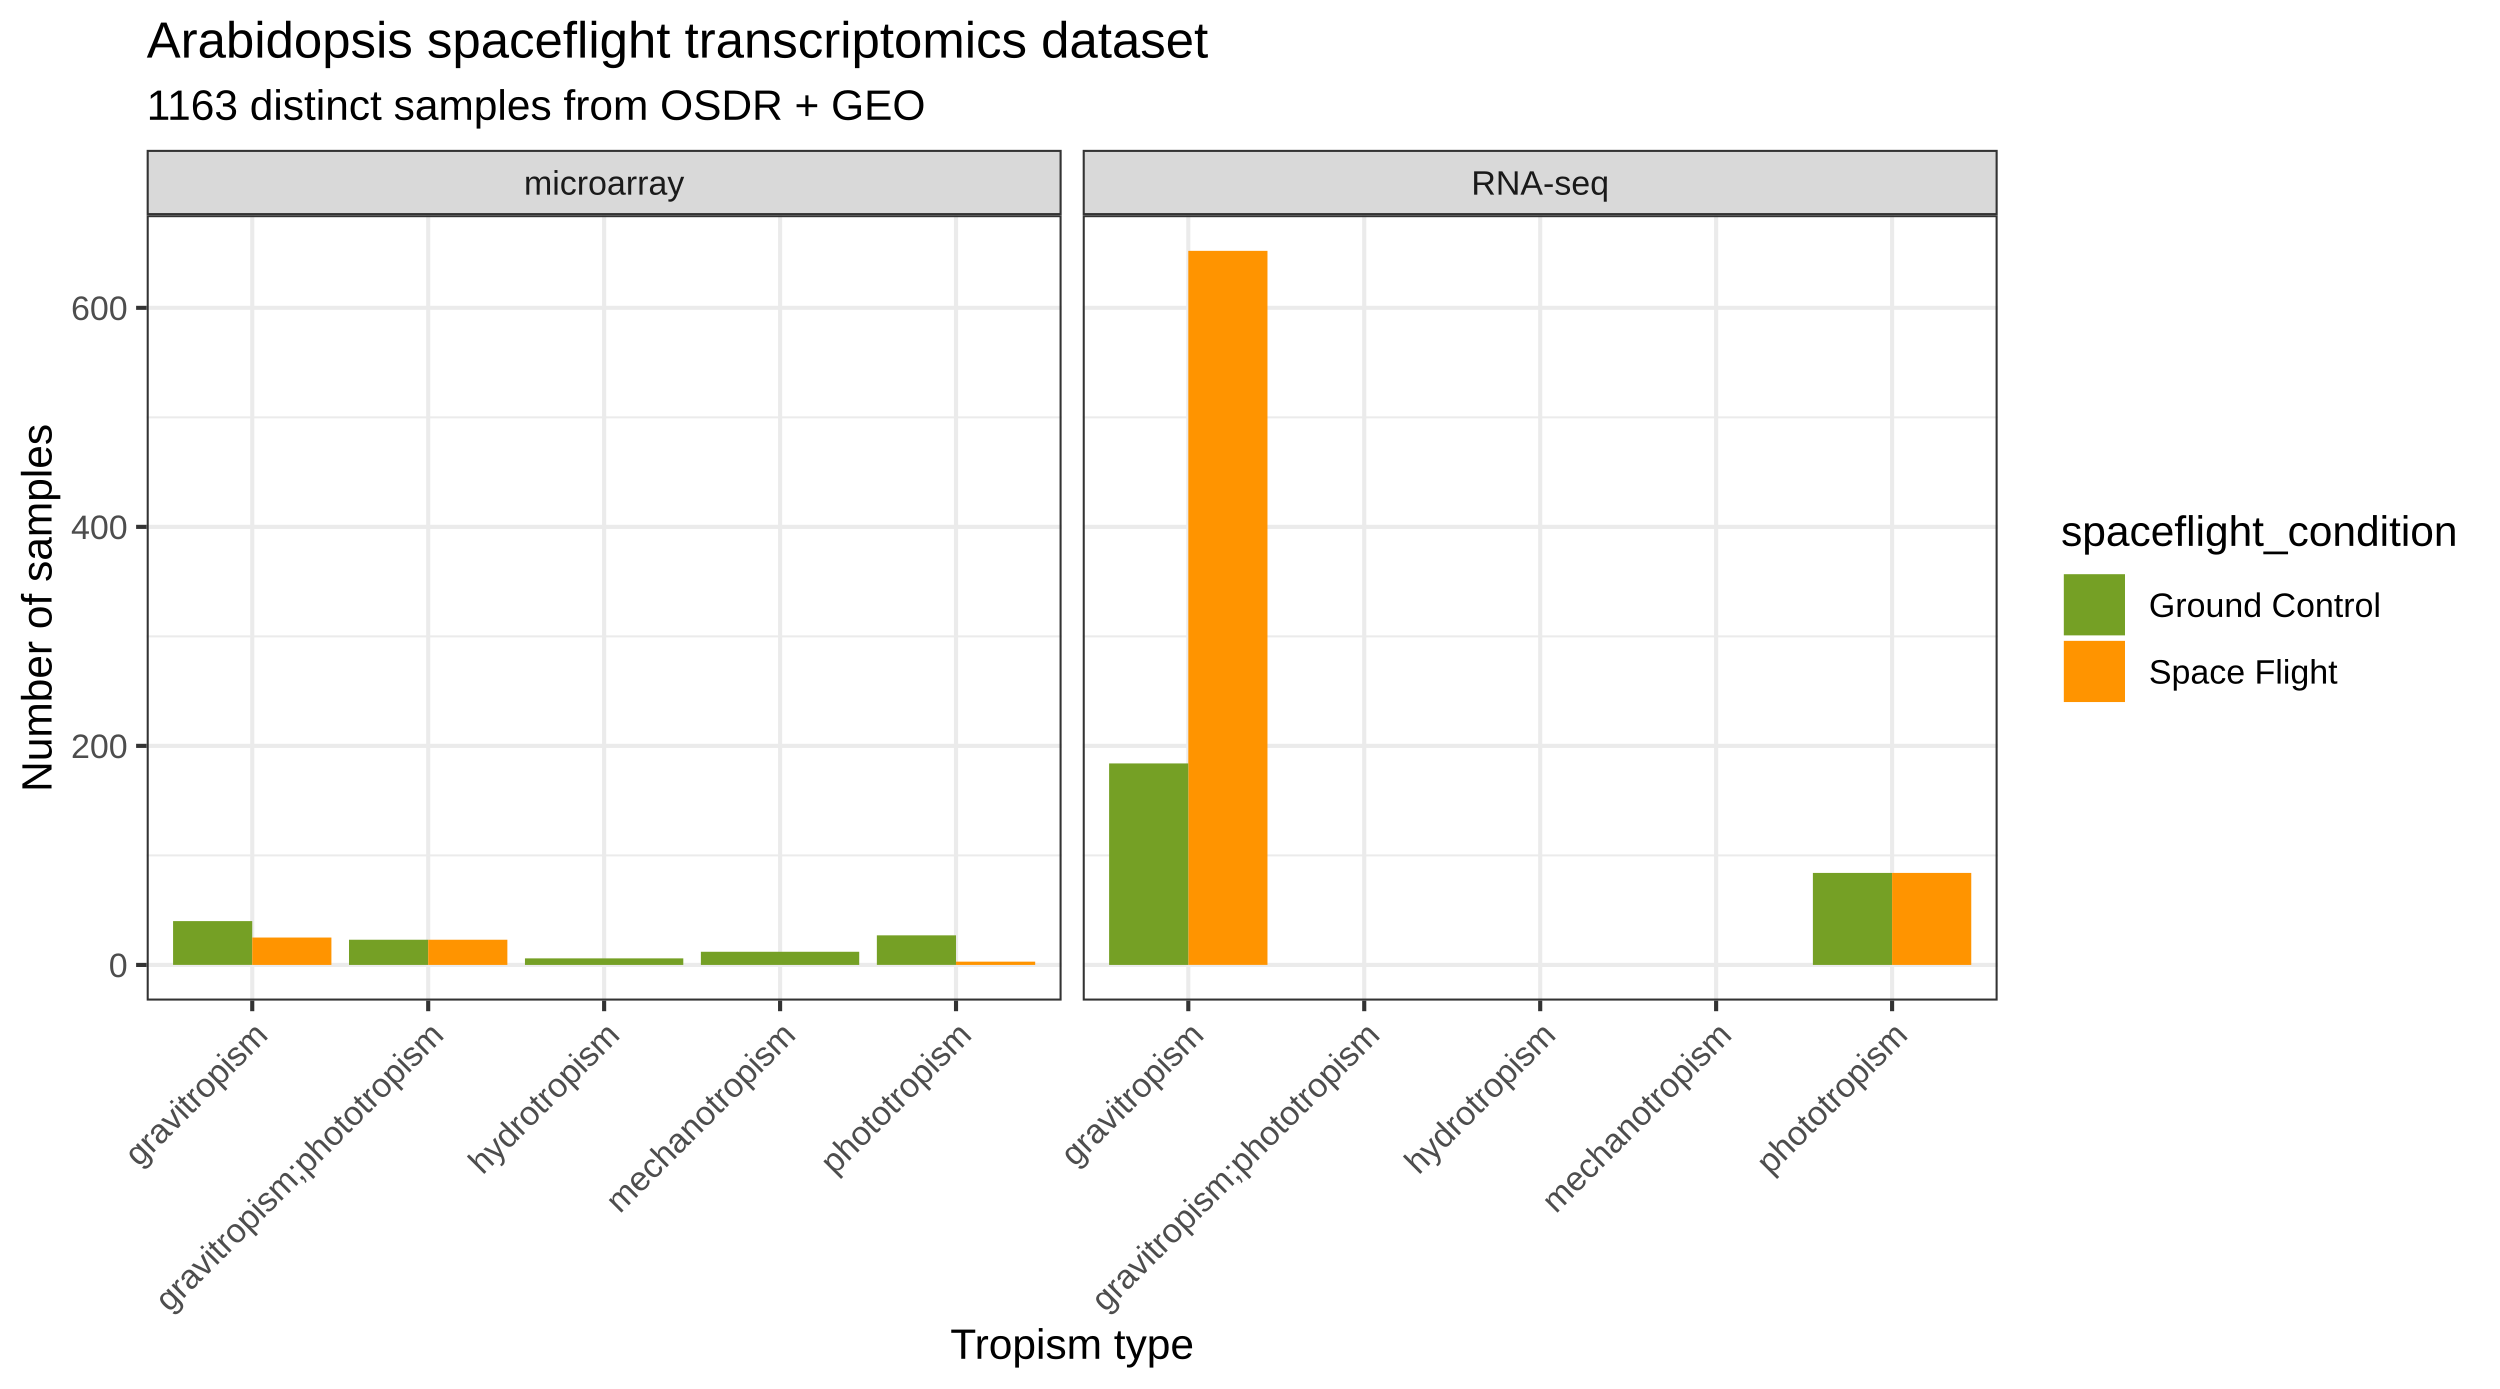
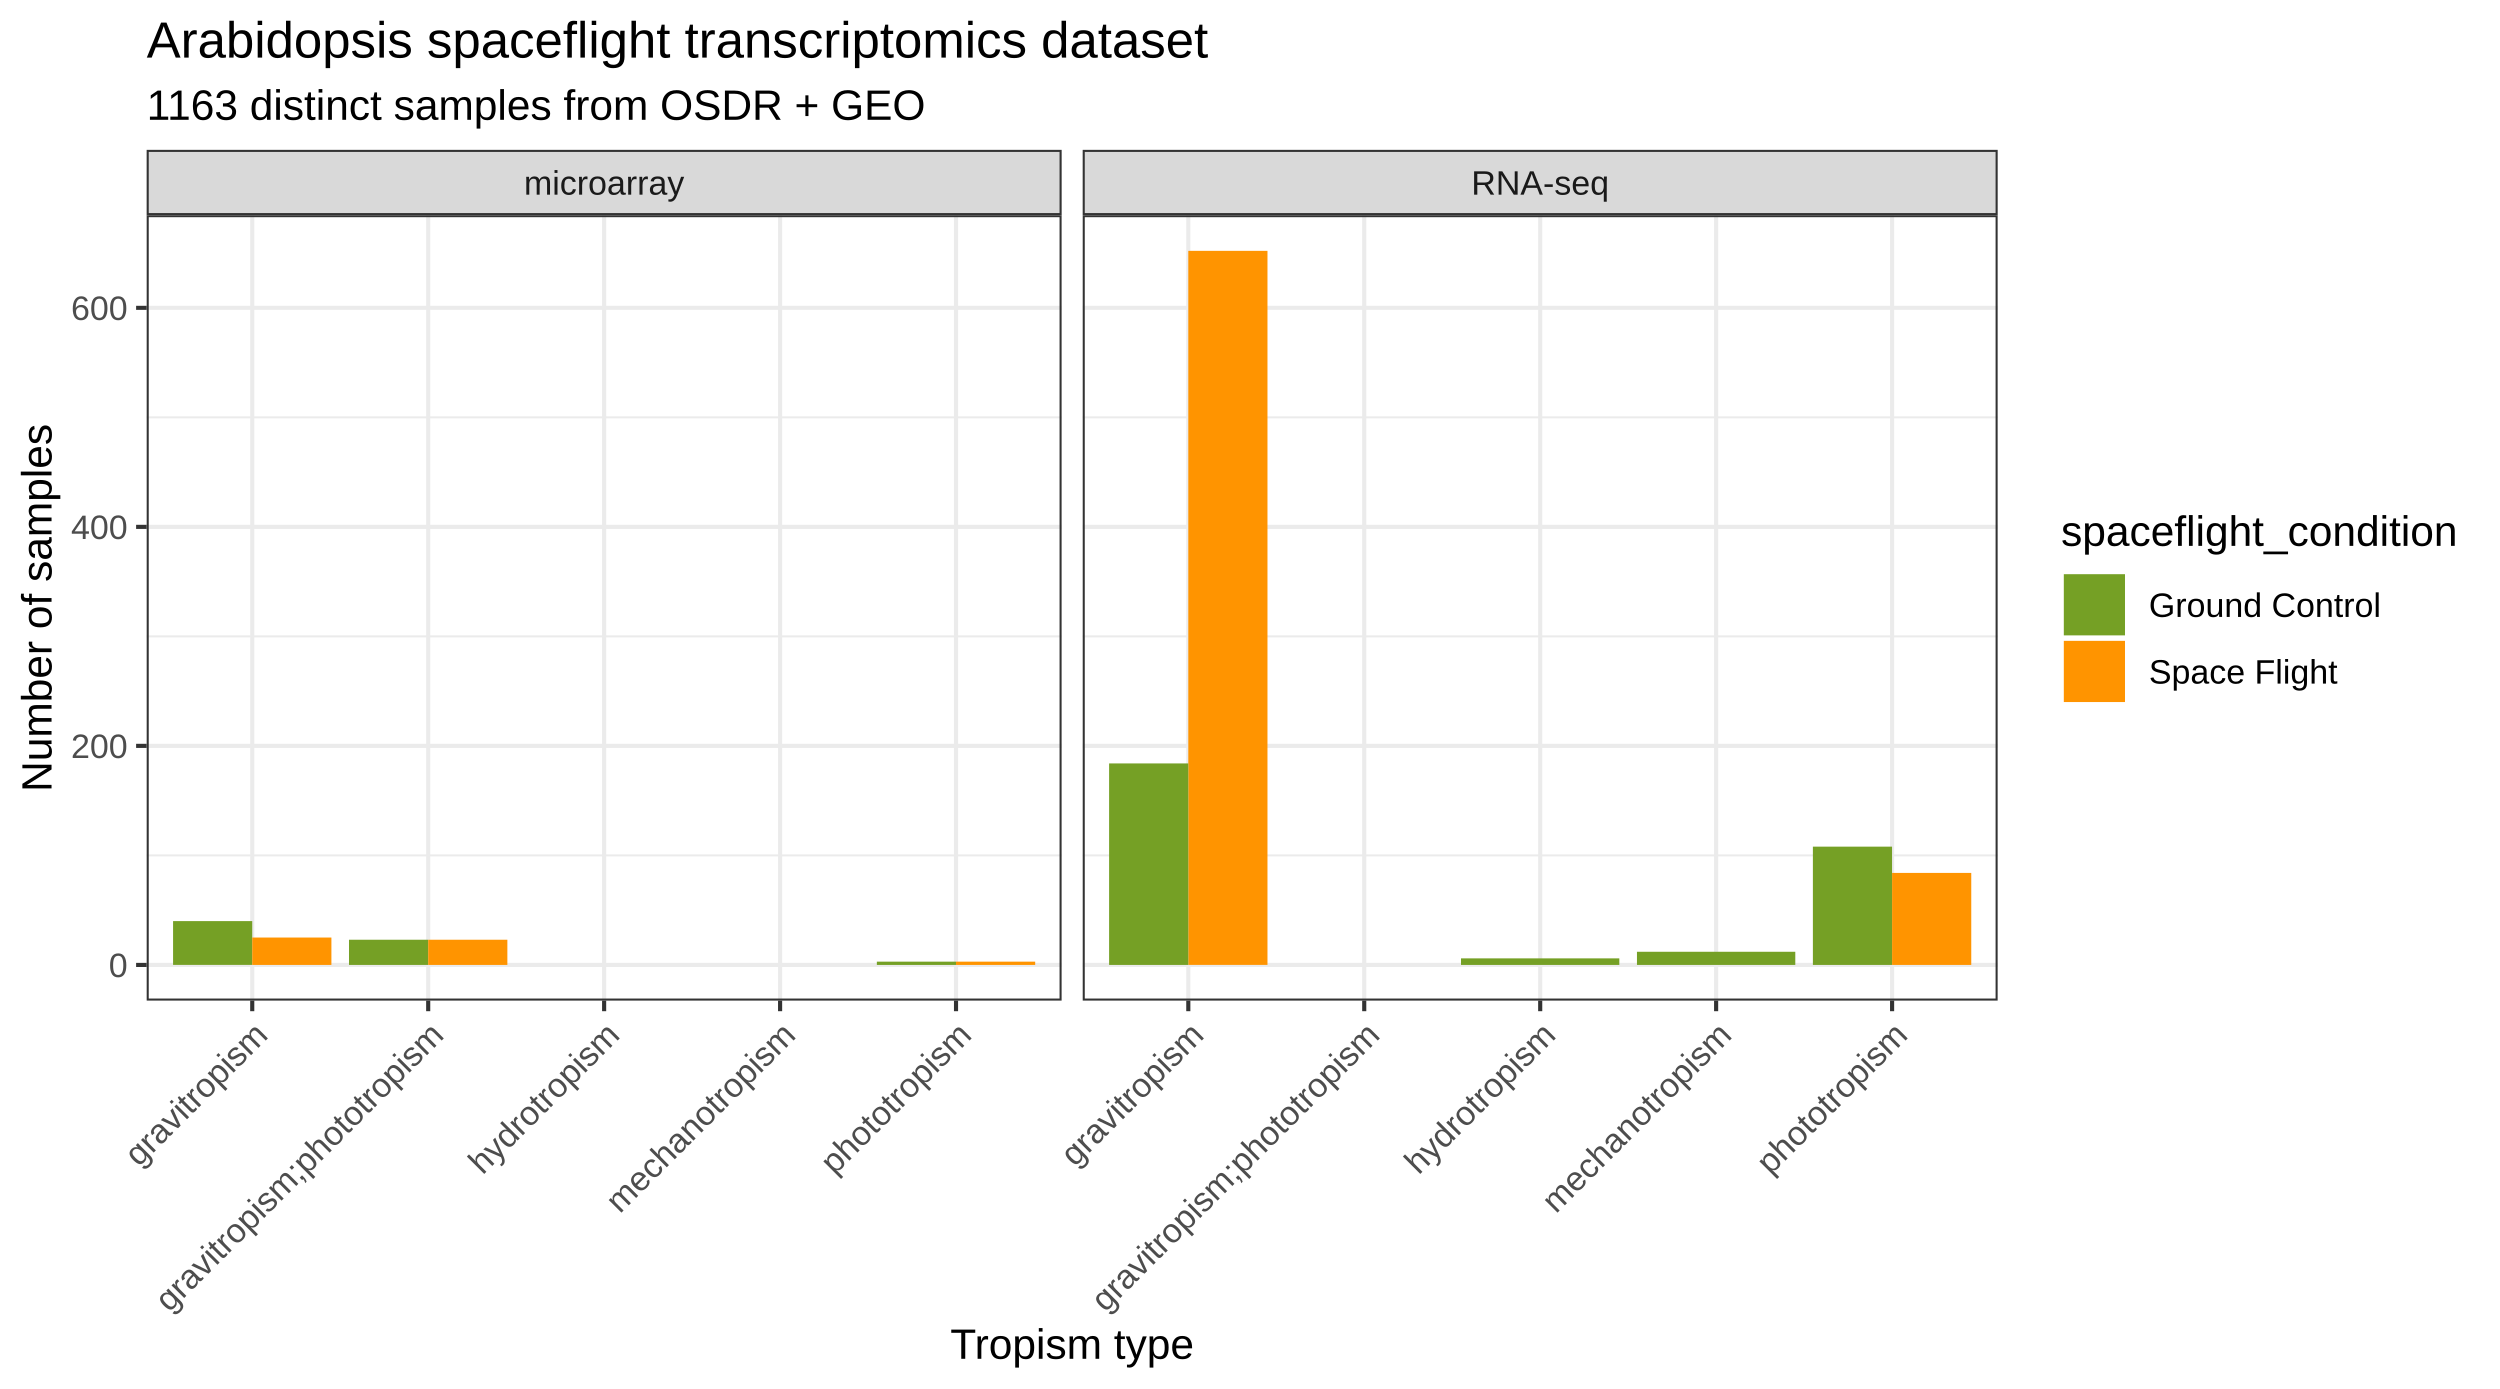
<svg xmlns="http://www.w3.org/2000/svg" width="648.00pt" height="360.00pt" viewBox="0 0 648.00 360.00">
  <g class="svglite">
    <defs>
      <style type="text/css">
    .svglite line, .svglite polyline, .svglite polygon, .svglite path, .svglite rect, .svglite circle {
      fill: none;
      stroke: #000000;
      stroke-linecap: round;
      stroke-linejoin: round;
      stroke-miterlimit: 10.00;
    }
    .svglite text {
      white-space: pre;
    }
    .svglite g.glyphgroup path {
      fill: inherit;
      stroke: none;
    }
  </style>
    </defs>
    <rect width="100%" height="100%" style="stroke: none; fill: #FFFFFF;" />
    <defs>
      <clipPath id="cpMC4wMHw2NDguMDB8MC4wMHwzNjAuMDA=">
        <rect x="0.00" y="0.00" width="648.00" height="360.00" />
      </clipPath>
    </defs>
    <g clip-path="url(#cpMC4wMHw2NDguMDB8MC4wMHwzNjAuMDA=)">
      <rect x="0.00" y="0.00" width="648.00" height="360.00" style="stroke-width: 1.07; stroke: #FFFFFF; fill: #FFFFFF;" />
    </g>
    <defs>
      <clipPath id="cpMzguMDJ8Mjc1LjE2fDU1Ljc3fDI1OS4zNg==">
        <rect x="38.02" y="55.77" width="237.15" height="203.59" />
      </clipPath>
    </defs>
    <g clip-path="url(#cpMzguMDJ8Mjc1LjE2fDU1Ljc3fDI1OS4zNg==)">
      <rect x="38.02" y="55.77" width="237.15" height="203.59" style="stroke-width: 1.07; stroke: none; fill: #FFFFFF;" />
      <polyline points="38.02,221.72 275.16,221.72 " style="stroke-width: 0.53; stroke: #EBEBEB; stroke-linecap: butt;" />
      <polyline points="38.02,164.95 275.16,164.95 " style="stroke-width: 0.53; stroke: #EBEBEB; stroke-linecap: butt;" />
      <polyline points="38.02,108.17 275.16,108.17 " style="stroke-width: 0.53; stroke: #EBEBEB; stroke-linecap: butt;" />
      <polyline points="38.02,250.11 275.16,250.11 " style="stroke-width: 1.07; stroke: #EBEBEB; stroke-linecap: butt;" />
      <polyline points="38.02,193.33 275.16,193.33 " style="stroke-width: 1.07; stroke: #EBEBEB; stroke-linecap: butt;" />
      <polyline points="38.02,136.56 275.16,136.56 " style="stroke-width: 1.07; stroke: #EBEBEB; stroke-linecap: butt;" />
      <polyline points="38.02,79.79 275.16,79.79 " style="stroke-width: 1.07; stroke: #EBEBEB; stroke-linecap: butt;" />
      <polyline points="65.38,259.36 65.38,55.77 " style="stroke-width: 1.07; stroke: #EBEBEB; stroke-linecap: butt;" />
      <polyline points="110.99,259.36 110.99,55.77 " style="stroke-width: 1.07; stroke: #EBEBEB; stroke-linecap: butt;" />
      <polyline points="156.59,259.36 156.59,55.77 " style="stroke-width: 1.07; stroke: #EBEBEB; stroke-linecap: butt;" />
      <polyline points="202.20,259.36 202.20,55.77 " style="stroke-width: 1.07; stroke: #EBEBEB; stroke-linecap: butt;" />
      <polyline points="247.80,259.36 247.80,55.77 " style="stroke-width: 1.07; stroke: #EBEBEB; stroke-linecap: butt;" />
      <rect x="44.86" y="238.75" width="20.52" height="11.35" style="stroke-width: 1.07; stroke: none; stroke-linecap: butt; stroke-linejoin: miter; fill: #75A025;" />
-       <rect x="227.28" y="242.44" width="20.52" height="7.66" style="stroke-width: 1.07; stroke: none; stroke-linecap: butt; stroke-linejoin: miter; fill: #75A025;" />
      <rect x="65.38" y="243.01" width="20.52" height="7.10" style="stroke-width: 1.07; stroke: none; stroke-linecap: butt; stroke-linejoin: miter; fill: #FF9400;" />
      <rect x="90.46" y="243.58" width="20.52" height="6.53" style="stroke-width: 1.07; stroke: none; stroke-linecap: butt; stroke-linejoin: miter; fill: #75A025;" />
      <rect x="110.99" y="243.58" width="20.52" height="6.53" style="stroke-width: 1.07; stroke: none; stroke-linecap: butt; stroke-linejoin: miter; fill: #FF9400;" />
-       <rect x="181.67" y="246.70" width="41.04" height="3.41" style="stroke-width: 1.07; stroke: none; stroke-linecap: butt; stroke-linejoin: miter; fill: #75A025;" />
-       <rect x="136.07" y="248.41" width="41.04" height="1.70" style="stroke-width: 1.07; stroke: none; stroke-linecap: butt; stroke-linejoin: miter; fill: #75A025;" />
+       <rect x="227.28" y="249.26" width="20.52" height="0.85" style="stroke-width: 1.07; stroke: none; stroke-linecap: butt; stroke-linejoin: miter; fill: #75A025;" />
      <rect x="247.80" y="249.26" width="20.52" height="0.85" style="stroke-width: 1.07; stroke: none; stroke-linecap: butt; stroke-linejoin: miter; fill: #FF9400;" />
      <rect x="38.02" y="55.77" width="237.15" height="203.59" style="stroke-width: 1.07; stroke: #333333;" />
    </g>
    <g clip-path="url(#cpMC4wMHw2NDguMDB8MC4wMHwzNjAuMDA=)">
</g>
    <defs>
      <clipPath id="cpMjgwLjY0fDUxNy43OXw1NS43N3wyNTkuMzY=">
        <rect x="280.64" y="55.77" width="237.15" height="203.59" />
      </clipPath>
    </defs>
    <g clip-path="url(#cpMjgwLjY0fDUxNy43OXw1NS43N3wyNTkuMzY=)">
      <rect x="280.64" y="55.77" width="237.15" height="203.59" style="stroke-width: 1.07; stroke: none; fill: #FFFFFF;" />
      <polyline points="280.64,221.72 517.79,221.72 " style="stroke-width: 0.53; stroke: #EBEBEB; stroke-linecap: butt;" />
      <polyline points="280.64,164.95 517.79,164.95 " style="stroke-width: 0.53; stroke: #EBEBEB; stroke-linecap: butt;" />
      <polyline points="280.64,108.17 517.79,108.17 " style="stroke-width: 0.53; stroke: #EBEBEB; stroke-linecap: butt;" />
      <polyline points="280.64,250.11 517.79,250.11 " style="stroke-width: 1.07; stroke: #EBEBEB; stroke-linecap: butt;" />
      <polyline points="280.64,193.33 517.79,193.33 " style="stroke-width: 1.07; stroke: #EBEBEB; stroke-linecap: butt;" />
      <polyline points="280.64,136.56 517.79,136.56 " style="stroke-width: 1.07; stroke: #EBEBEB; stroke-linecap: butt;" />
      <polyline points="280.64,79.79 517.79,79.79 " style="stroke-width: 1.07; stroke: #EBEBEB; stroke-linecap: butt;" />
      <polyline points="308.01,259.36 308.01,55.77 " style="stroke-width: 1.07; stroke: #EBEBEB; stroke-linecap: butt;" />
      <polyline points="353.61,259.36 353.61,55.77 " style="stroke-width: 1.07; stroke: #EBEBEB; stroke-linecap: butt;" />
      <polyline points="399.22,259.36 399.22,55.77 " style="stroke-width: 1.07; stroke: #EBEBEB; stroke-linecap: butt;" />
      <polyline points="444.82,259.36 444.82,55.77 " style="stroke-width: 1.07; stroke: #EBEBEB; stroke-linecap: butt;" />
      <polyline points="490.43,259.36 490.43,55.77 " style="stroke-width: 1.07; stroke: #EBEBEB; stroke-linecap: butt;" />
      <rect x="308.01" y="65.02" width="20.52" height="185.08" style="stroke-width: 1.07; stroke: none; stroke-linecap: butt; stroke-linejoin: miter; fill: #FF9400;" />
      <rect x="287.48" y="197.88" width="20.52" height="52.23" style="stroke-width: 1.07; stroke: none; stroke-linecap: butt; stroke-linejoin: miter; fill: #75A025;" />
-       <rect x="469.90" y="226.26" width="20.52" height="23.85" style="stroke-width: 1.07; stroke: none; stroke-linecap: butt; stroke-linejoin: miter; fill: #75A025;" />
+       <rect x="469.90" y="219.45" width="20.52" height="30.66" style="stroke-width: 1.07; stroke: none; stroke-linecap: butt; stroke-linejoin: miter; fill: #75A025;" />
      <rect x="490.43" y="226.26" width="20.52" height="23.85" style="stroke-width: 1.07; stroke: none; stroke-linecap: butt; stroke-linejoin: miter; fill: #FF9400;" />
+       <rect x="424.30" y="246.70" width="41.04" height="3.41" style="stroke-width: 1.07; stroke: none; stroke-linecap: butt; stroke-linejoin: miter; fill: #75A025;" />
+       <rect x="378.69" y="248.41" width="41.04" height="1.70" style="stroke-width: 1.07; stroke: none; stroke-linecap: butt; stroke-linejoin: miter; fill: #75A025;" />
      <rect x="280.64" y="55.77" width="237.15" height="203.59" style="stroke-width: 1.07; stroke: #333333;" />
    </g>
    <g clip-path="url(#cpMC4wMHw2NDguMDB8MC4wMHwzNjAuMDA=)">
</g>
    <defs>
      <clipPath id="cpMzguMDJ8Mjc1LjE2fDM4Ljg1fDU1Ljc3">
        <rect x="38.02" y="38.85" width="237.15" height="16.92" />
      </clipPath>
    </defs>
    <g clip-path="url(#cpMzguMDJ8Mjc1LjE2fDM4Ljg1fDU1Ljc3)">
      <rect x="38.02" y="38.85" width="237.15" height="16.92" style="stroke-width: 1.07; stroke: #333333; fill: #D9D9D9;" />
      <text x="156.59" y="50.46" text-anchor="middle" style="font-size: 8.80px;fill: #1A1A1A; font-family: &quot;Arial&quot;;" textLength="41.53px" lengthAdjust="spacingAndGlyphs">microarray</text>
    </g>
    <g clip-path="url(#cpMC4wMHw2NDguMDB8MC4wMHwzNjAuMDA=)">
</g>
    <defs>
      <clipPath id="cpMjgwLjY0fDUxNy43OXwzOC44NXw1NS43Nw==">
        <rect x="280.64" y="38.85" width="237.15" height="16.92" />
      </clipPath>
    </defs>
    <g clip-path="url(#cpMjgwLjY0fDUxNy43OXwzOC44NXw1NS43Nw==)">
      <rect x="280.64" y="38.85" width="237.15" height="16.92" style="stroke-width: 1.07; stroke: #333333; fill: #D9D9D9;" />
      <text x="399.22" y="50.46" text-anchor="middle" style="font-size: 8.80px;fill: #1A1A1A; font-family: &quot;Arial&quot;;" textLength="35.70px" lengthAdjust="spacingAndGlyphs">RNA-seq</text>
    </g>
    <g clip-path="url(#cpMC4wMHw2NDguMDB8MC4wMHwzNjAuMDA=)">
      <polyline points="65.38,262.10 65.38,259.36 " style="stroke-width: 1.07; stroke: #333333; stroke-linecap: butt;" />
      <polyline points="110.99,262.10 110.99,259.36 " style="stroke-width: 1.07; stroke: #333333; stroke-linecap: butt;" />
      <polyline points="156.59,262.10 156.59,259.36 " style="stroke-width: 1.07; stroke: #333333; stroke-linecap: butt;" />
      <polyline points="202.20,262.10 202.20,259.36 " style="stroke-width: 1.07; stroke: #333333; stroke-linecap: butt;" />
      <polyline points="247.80,262.10 247.80,259.36 " style="stroke-width: 1.07; stroke: #333333; stroke-linecap: butt;" />
      <text transform="translate(69.84,268.75) rotate(-45)" text-anchor="end" style="font-size: 8.80px;fill: #4D4D4D; font-family: &quot;Arial&quot;;" textLength="47.89px" lengthAdjust="spacingAndGlyphs">gravitropism</text>
      <text transform="translate(115.44,268.75) rotate(-45)" text-anchor="end" style="font-size: 8.80px;fill: #4D4D4D; font-family: &quot;Arial&quot;;" textLength="101.16px" lengthAdjust="spacingAndGlyphs">gravitropism;phototropism</text>
      <text transform="translate(161.05,268.75) rotate(-45)" text-anchor="end" style="font-size: 8.80px;fill: #4D4D4D; font-family: &quot;Arial&quot;;" textLength="50.83px" lengthAdjust="spacingAndGlyphs">hydrotropism</text>
      <text transform="translate(206.65,268.75) rotate(-45)" text-anchor="end" style="font-size: 8.80px;fill: #4D4D4D; font-family: &quot;Arial&quot;;" textLength="65.02px" lengthAdjust="spacingAndGlyphs">mechanotropism</text>
      <text transform="translate(252.26,268.75) rotate(-45)" text-anchor="end" style="font-size: 8.80px;fill: #4D4D4D; font-family: &quot;Arial&quot;;" textLength="50.83px" lengthAdjust="spacingAndGlyphs">phototropism</text>
      <polyline points="308.01,262.10 308.01,259.36 " style="stroke-width: 1.07; stroke: #333333; stroke-linecap: butt;" />
      <polyline points="353.61,262.10 353.61,259.36 " style="stroke-width: 1.07; stroke: #333333; stroke-linecap: butt;" />
      <polyline points="399.22,262.10 399.22,259.36 " style="stroke-width: 1.07; stroke: #333333; stroke-linecap: butt;" />
      <polyline points="444.82,262.10 444.82,259.36 " style="stroke-width: 1.07; stroke: #333333; stroke-linecap: butt;" />
      <polyline points="490.43,262.10 490.43,259.36 " style="stroke-width: 1.07; stroke: #333333; stroke-linecap: butt;" />
      <text transform="translate(312.46,268.75) rotate(-45)" text-anchor="end" style="font-size: 8.80px;fill: #4D4D4D; font-family: &quot;Arial&quot;;" textLength="47.89px" lengthAdjust="spacingAndGlyphs">gravitropism</text>
      <text transform="translate(358.07,268.75) rotate(-45)" text-anchor="end" style="font-size: 8.80px;fill: #4D4D4D; font-family: &quot;Arial&quot;;" textLength="101.16px" lengthAdjust="spacingAndGlyphs">gravitropism;phototropism</text>
      <text transform="translate(403.67,268.75) rotate(-45)" text-anchor="end" style="font-size: 8.80px;fill: #4D4D4D; font-family: &quot;Arial&quot;;" textLength="50.83px" lengthAdjust="spacingAndGlyphs">hydrotropism</text>
      <text transform="translate(449.28,268.75) rotate(-45)" text-anchor="end" style="font-size: 8.80px;fill: #4D4D4D; font-family: &quot;Arial&quot;;" textLength="65.02px" lengthAdjust="spacingAndGlyphs">mechanotropism</text>
      <text transform="translate(494.88,268.75) rotate(-45)" text-anchor="end" style="font-size: 8.80px;fill: #4D4D4D; font-family: &quot;Arial&quot;;" textLength="50.83px" lengthAdjust="spacingAndGlyphs">phototropism</text>
      <text x="33.09" y="253.26" text-anchor="end" style="font-size: 8.80px;fill: #4D4D4D; font-family: &quot;Arial&quot;;" textLength="4.89px" lengthAdjust="spacingAndGlyphs">0</text>
      <text x="33.09" y="196.48" text-anchor="end" style="font-size: 8.80px;fill: #4D4D4D; font-family: &quot;Arial&quot;;" textLength="14.67px" lengthAdjust="spacingAndGlyphs">200</text>
      <text x="33.09" y="139.71" text-anchor="end" style="font-size: 8.80px;fill: #4D4D4D; font-family: &quot;Arial&quot;;" textLength="14.67px" lengthAdjust="spacingAndGlyphs">400</text>
      <text x="33.09" y="82.94" text-anchor="end" style="font-size: 8.80px;fill: #4D4D4D; font-family: &quot;Arial&quot;;" textLength="14.67px" lengthAdjust="spacingAndGlyphs">600</text>
      <polyline points="35.28,250.11 38.02,250.11 " style="stroke-width: 1.07; stroke: #333333; stroke-linecap: butt;" />
      <polyline points="35.28,193.33 38.02,193.33 " style="stroke-width: 1.07; stroke: #333333; stroke-linecap: butt;" />
      <polyline points="35.28,136.56 38.02,136.56 " style="stroke-width: 1.07; stroke: #333333; stroke-linecap: butt;" />
      <polyline points="35.28,79.79 38.02,79.79 " style="stroke-width: 1.07; stroke: #333333; stroke-linecap: butt;" />
      <text x="277.90" y="352.20" text-anchor="middle" style="font-size: 11.00px; font-family: &quot;Arial&quot;;" textLength="63.19px" lengthAdjust="spacingAndGlyphs">Tropism type</text>
      <text transform="translate(13.36,157.57) rotate(-90)" text-anchor="middle" style="font-size: 11.00px; font-family: &quot;Arial&quot;;" textLength="95.41px" lengthAdjust="spacingAndGlyphs">Number of samples</text>
      <rect x="528.75" y="126.97" width="113.77" height="61.19" style="stroke-width: 1.07; stroke: none; fill: #FFFFFF;" />
      <text x="534.23" y="141.48" style="font-size: 11.00px; font-family: &quot;Arial&quot;;" textLength="102.81px" lengthAdjust="spacingAndGlyphs">spaceflight_condition</text>
      <rect x="534.23" y="148.12" width="17.28" height="17.28" style="stroke-width: 1.07; stroke: none; fill: #FFFFFF;" />
      <rect x="534.94" y="148.83" width="15.86" height="15.86" style="stroke-width: 1.07; stroke: none; stroke-linecap: butt; stroke-linejoin: miter; fill: #75A025;" />
      <rect x="534.23" y="165.40" width="17.28" height="17.28" style="stroke-width: 1.07; stroke: none; fill: #FFFFFF;" />
      <rect x="534.94" y="166.11" width="15.86" height="15.86" style="stroke-width: 1.07; stroke: none; stroke-linecap: butt; stroke-linejoin: miter; fill: #FF9400;" />
      <text x="556.99" y="159.91" style="font-size: 8.80px; font-family: &quot;Arial&quot;;" textLength="60.11px" lengthAdjust="spacingAndGlyphs">Ground Control</text>
      <text x="556.99" y="177.19" style="font-size: 8.80px; font-family: &quot;Arial&quot;;" textLength="48.89px" lengthAdjust="spacingAndGlyphs">Space Flight</text>
      <text x="38.02" y="31.05" style="font-size: 11.00px; font-family: &quot;Arial&quot;;" textLength="201.95px" lengthAdjust="spacingAndGlyphs">1163 distinct samples from OSDR + GEO</text>
      <text x="38.02" y="14.93" style="font-size: 13.20px; font-family: &quot;Arial&quot;;" textLength="274.73px" lengthAdjust="spacingAndGlyphs">Arabidopsis spaceflight transcriptomics dataset</text>
    </g>
  </g>
</svg>
